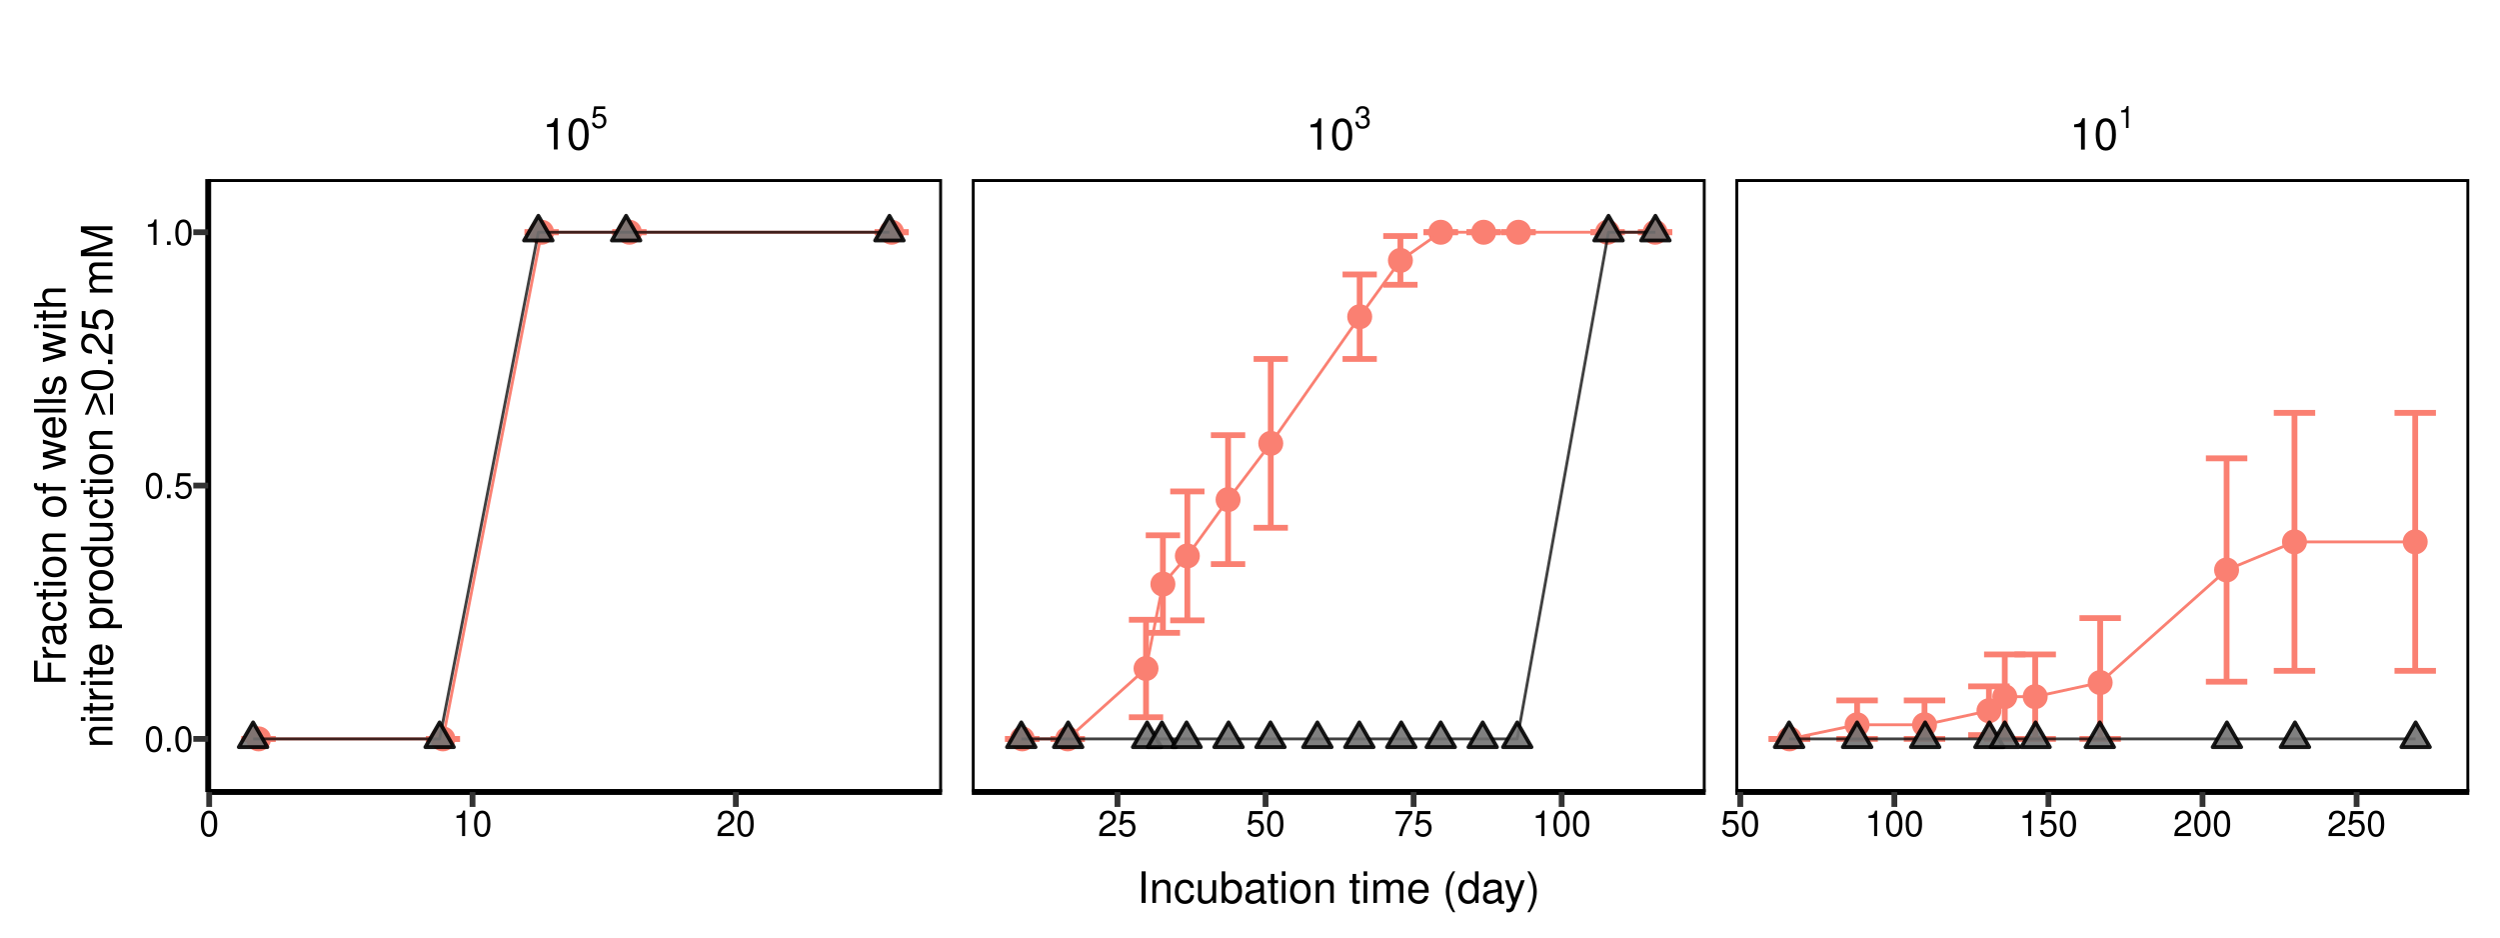
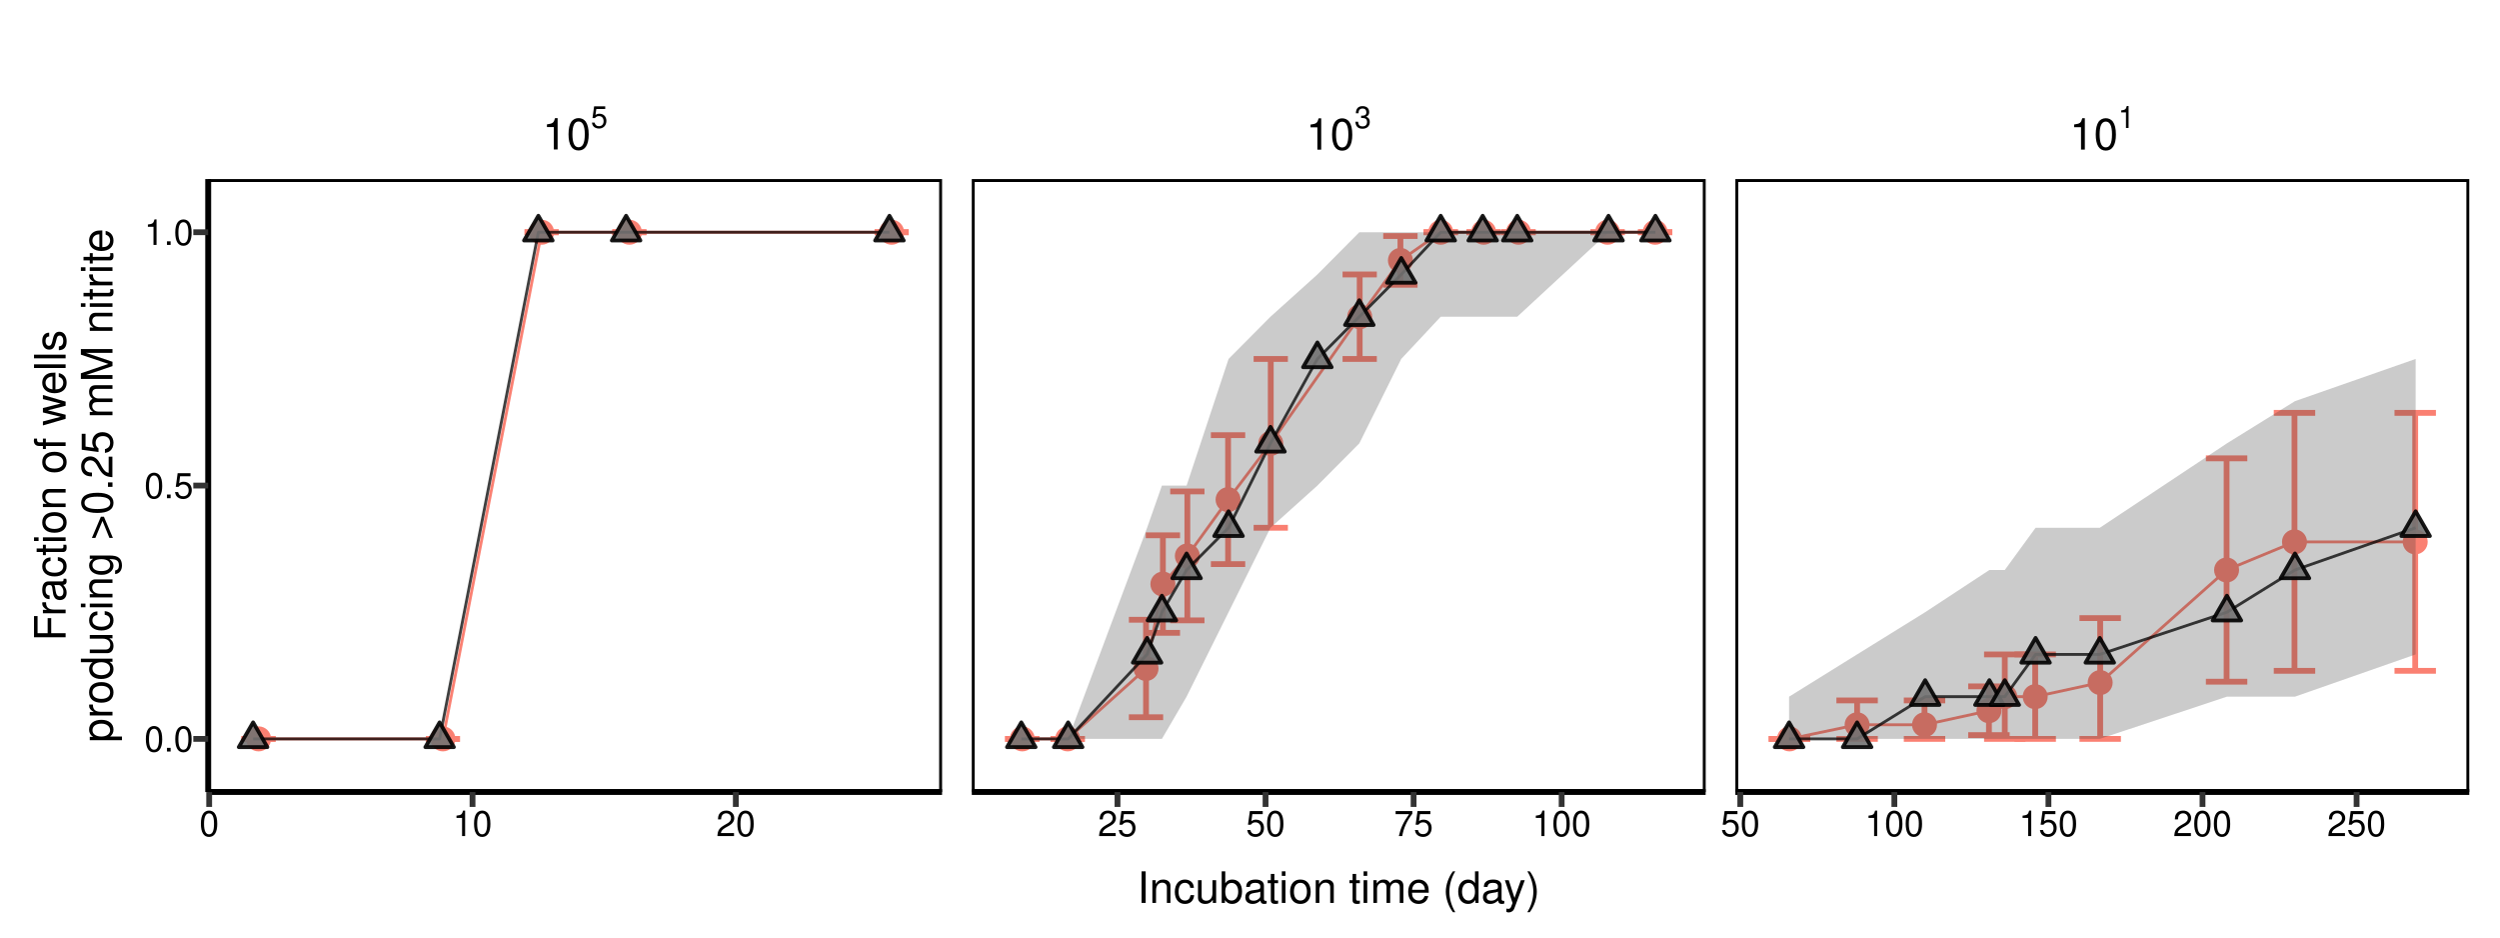
<svg xmlns="http://www.w3.org/2000/svg" width="460.80pt" height="172.80pt" viewBox="0 0 460.80 172.80">
  <g class="svglite">
    <defs>
      <style type="text/css">
    .svglite line, .svglite polyline, .svglite polygon, .svglite path, .svglite rect, .svglite circle {
      fill: none;
      stroke: #000000;
      stroke-linecap: round;
      stroke-linejoin: round;
      stroke-miterlimit: 10.00;
    }
    .svglite text {
      white-space: pre;
    }
    .svglite g.glyphgroup path {
      fill: inherit;
      stroke: none;
    }
  </style>
    </defs>
    <rect width="100%" height="100%" style="stroke: none; fill: none;" />
    <defs>
      <clipPath id="cpMC4wMHw0NjAuODB8MC4wMHwxNzIuODA=">
        <rect x="0.00" y="0.00" width="460.80" height="172.80" />
      </clipPath>
    </defs>
    <g clip-path="url(#cpMC4wMHw0NjAuODB8MC4wMHwxNzIuODA=)">
      <rect x="0" y="0.00" width="460.80" height="172.80" style="stroke-width: 1.07; stroke: none;" />
    </g>
    <defs>
      <clipPath id="cpMzguMzh8MTczLjcxfDMzLjAxfDE0NS45OQ==">
        <rect x="38.38" y="33.01" width="135.33" height="112.98" />
      </clipPath>
    </defs>
    <g clip-path="url(#cpMzguMzh8MTczLjcxfDMzLjAxfDE0NS45OQ==)">
      <rect x="38.38" y="33.01" width="135.33" height="112.98" style="stroke-width: 1.07;" />
      <polyline points="38.38,112.84 173.71,112.84 " style="stroke-width: 1.07; stroke: none; stroke-linecap: butt;" />
      <polyline points="38.38,66.16 173.71,66.16 " style="stroke-width: 1.07; stroke: none; stroke-linecap: butt;" />
      <polyline points="62.85,145.99 62.85,33.01 " style="stroke-width: 1.07; stroke: none; stroke-linecap: butt;" />
      <polyline points="111.41,145.99 111.41,33.01 " style="stroke-width: 1.07; stroke: none; stroke-linecap: butt;" />
      <polyline points="159.96,145.99 159.96,33.01 " style="stroke-width: 1.07; stroke: none; stroke-linecap: butt;" />
      <polyline points="38.38,136.19 173.71,136.19 " style="stroke-width: 1.07; stroke: none; stroke-linecap: butt;" />
      <polyline points="38.38,89.50 173.71,89.50 " style="stroke-width: 1.07; stroke: none; stroke-linecap: butt;" />
      <polyline points="38.38,42.81 173.71,42.81 " style="stroke-width: 1.07; stroke: none; stroke-linecap: butt;" />
      <polyline points="38.57,145.99 38.57,33.01 " style="stroke-width: 1.07; stroke: none; stroke-linecap: butt;" />
      <polyline points="87.13,145.99 87.13,33.01 " style="stroke-width: 1.07; stroke: none; stroke-linecap: butt;" />
      <polyline points="135.68,145.99 135.68,33.01 " style="stroke-width: 1.07; stroke: none; stroke-linecap: butt;" />
      <polyline points="44.53,136.19 50.82,136.19 " style="stroke-width: 1.07; stroke: #FA8072; stroke-linecap: butt;" />
      <polyline points="47.68,136.19 47.68,136.19 " style="stroke-width: 1.07; stroke: #FA8072; stroke-linecap: butt;" />
      <polyline points="44.53,136.19 50.82,136.19 " style="stroke-width: 1.07; stroke: #FA8072; stroke-linecap: butt;" />
      <polyline points="78.52,136.19 84.81,136.19 " style="stroke-width: 1.07; stroke: #FA8072; stroke-linecap: butt;" />
      <polyline points="81.67,136.19 81.67,136.19 " style="stroke-width: 1.07; stroke: #FA8072; stroke-linecap: butt;" />
      <polyline points="78.52,136.19 84.81,136.19 " style="stroke-width: 1.07; stroke: #FA8072; stroke-linecap: butt;" />
      <polyline points="96.73,42.81 103.02,42.81 " style="stroke-width: 1.07; stroke: #FA8072; stroke-linecap: butt;" />
      <polyline points="99.87,42.81 99.87,42.81 " style="stroke-width: 1.07; stroke: #FA8072; stroke-linecap: butt;" />
      <polyline points="96.73,42.81 103.02,42.81 " style="stroke-width: 1.07; stroke: #FA8072; stroke-linecap: butt;" />
      <polyline points="112.91,42.81 119.20,42.81 " style="stroke-width: 1.07; stroke: #FA8072; stroke-linecap: butt;" />
      <polyline points="116.06,42.81 116.06,42.81 " style="stroke-width: 1.07; stroke: #FA8072; stroke-linecap: butt;" />
      <polyline points="112.91,42.81 119.20,42.81 " style="stroke-width: 1.07; stroke: #FA8072; stroke-linecap: butt;" />
      <polyline points="161.27,42.81 167.56,42.81 " style="stroke-width: 1.07; stroke: #FA8072; stroke-linecap: butt;" />
      <polyline points="164.41,42.81 164.41,42.81 " style="stroke-width: 1.07; stroke: #FA8072; stroke-linecap: butt;" />
      <polyline points="161.27,42.81 167.56,42.81 " style="stroke-width: 1.07; stroke: #FA8072; stroke-linecap: butt;" />
      <polyline points="47.68,136.19 81.67,136.19 99.87,42.81 116.06,42.81 164.41,42.81 " style="stroke-width: 0.53; stroke: #FA8072; stroke-linecap: butt;" />
      <circle cx="47.68" cy="136.19" r="1.95" style="stroke-width: 0.71; stroke: #FA8072; fill: #FA8072;" />
      <circle cx="81.67" cy="136.19" r="1.95" style="stroke-width: 0.71; stroke: #FA8072; fill: #FA8072;" />
      <circle cx="99.87" cy="42.81" r="1.95" style="stroke-width: 0.71; stroke: #FA8072; fill: #FA8072;" />
      <circle cx="116.06" cy="42.81" r="1.95" style="stroke-width: 0.71; stroke: #FA8072; fill: #FA8072;" />
      <circle cx="164.41" cy="42.81" r="1.95" style="stroke-width: 0.71; stroke: #FA8072; fill: #FA8072;" />
      <polygon points="46.67,136.19 81.06,136.19 99.27,42.81 115.45,42.81 164.01,42.81 164.01,42.81 115.45,42.81 99.27,42.81 81.06,136.19 46.67,136.19 " style="stroke-width: 0.00; stroke: none; stroke-linecap: butt; fill: #333333; fill-opacity: 0.25;" />
      <polyline points="46.67,136.19 81.06,136.19 99.27,42.81 115.45,42.81 164.01,42.81 " style="stroke-width: 1.07; stroke: none; stroke-linecap: butt;" />
      <polyline points="164.01,42.81 115.45,42.81 99.27,42.81 81.06,136.19 46.67,136.19 " style="stroke-width: 1.07; stroke: none; stroke-linecap: butt;" />
      <polyline points="46.67,136.19 81.06,136.19 99.27,42.81 115.45,42.81 164.01,42.81 " style="stroke-width: 0.53; stroke: #000000; stroke-opacity: 0.75; stroke-linecap: butt;" />
      <polygon points="46.67,133.15 49.30,137.71 44.03,137.71 " style="stroke-width: 0.71; stroke: #000000; stroke-opacity: 0.90; fill: #737373; fill-opacity: 0.90;" />
      <polygon points="81.06,133.15 83.69,137.71 78.43,137.71 " style="stroke-width: 0.71; stroke: #000000; stroke-opacity: 0.90; fill: #737373; fill-opacity: 0.90;" />
      <polygon points="99.27,39.77 101.90,44.33 96.63,44.33 " style="stroke-width: 0.71; stroke: #000000; stroke-opacity: 0.90; fill: #737373; fill-opacity: 0.90;" />
      <polygon points="115.45,39.77 118.08,44.33 112.82,44.33 " style="stroke-width: 0.71; stroke: #000000; stroke-opacity: 0.90; fill: #737373; fill-opacity: 0.90;" />
      <polygon points="164.01,39.77 166.64,44.33 161.37,44.33 " style="stroke-width: 0.71; stroke: #000000; stroke-opacity: 0.90; fill: #737373; fill-opacity: 0.90;" />
    </g>
    <g clip-path="url(#cpMC4wMHw0NjAuODB8MC4wMHwxNzIuODA=)">
</g>
    <defs>
      <clipPath id="cpMTc5LjE5fDMxNC41MXwzMy4wMXwxNDUuOTk=">
        <rect x="179.19" y="33.01" width="135.33" height="112.98" />
      </clipPath>
    </defs>
    <g clip-path="url(#cpMTc5LjE5fDMxNC41MXwzMy4wMXwxNDUuOTk=)">
      <rect x="179.19" y="33.01" width="135.33" height="112.98" style="stroke-width: 1.07;" />
      <polyline points="179.19,112.84 314.51,112.84 " style="stroke-width: 1.07; stroke: none; stroke-linecap: butt;" />
      <polyline points="179.19,66.16 314.51,66.16 " style="stroke-width: 1.07; stroke: none; stroke-linecap: butt;" />
      <polyline points="192.41,145.99 192.41,33.01 " style="stroke-width: 1.07; stroke: none; stroke-linecap: butt;" />
      <polyline points="219.71,145.99 219.71,33.01 " style="stroke-width: 1.07; stroke: none; stroke-linecap: butt;" />
      <polyline points="247.01,145.99 247.01,33.01 " style="stroke-width: 1.07; stroke: none; stroke-linecap: butt;" />
      <polyline points="274.31,145.99 274.31,33.01 " style="stroke-width: 1.07; stroke: none; stroke-linecap: butt;" />
      <polyline points="301.61,145.99 301.61,33.01 " style="stroke-width: 1.07; stroke: none; stroke-linecap: butt;" />
      <polyline points="179.19,136.19 314.51,136.19 " style="stroke-width: 1.07; stroke: none; stroke-linecap: butt;" />
      <polyline points="179.19,89.50 314.51,89.50 " style="stroke-width: 1.07; stroke: none; stroke-linecap: butt;" />
      <polyline points="179.19,42.81 314.51,42.81 " style="stroke-width: 1.07; stroke: none; stroke-linecap: butt;" />
      <polyline points="206.06,145.99 206.06,33.01 " style="stroke-width: 1.07; stroke: none; stroke-linecap: butt;" />
      <polyline points="233.36,145.99 233.36,33.01 " style="stroke-width: 1.07; stroke: none; stroke-linecap: butt;" />
      <polyline points="260.66,145.99 260.66,33.01 " style="stroke-width: 1.07; stroke: none; stroke-linecap: butt;" />
      <polyline points="287.96,145.99 287.96,33.01 " style="stroke-width: 1.07; stroke: none; stroke-linecap: butt;" />
      <polyline points="185.34,136.19 191.66,136.19 " style="stroke-width: 1.07; stroke: #FA8072; stroke-linecap: butt;" />
      <polyline points="188.50,136.19 188.50,136.19 " style="stroke-width: 1.07; stroke: #FA8072; stroke-linecap: butt;" />
      <polyline points="185.34,136.19 191.66,136.19 " style="stroke-width: 1.07; stroke: #FA8072; stroke-linecap: butt;" />
      <polyline points="193.71,136.19 200.03,136.19 " style="stroke-width: 1.07; stroke: #FA8072; stroke-linecap: butt;" />
      <polyline points="196.87,136.19 196.87,136.19 " style="stroke-width: 1.07; stroke: #FA8072; stroke-linecap: butt;" />
      <polyline points="193.71,136.19 200.03,136.19 " style="stroke-width: 1.07; stroke: #FA8072; stroke-linecap: butt;" />
      <polyline points="208.16,114.23 214.48,114.23 " style="stroke-width: 1.07; stroke: #FA8072; stroke-linecap: butt;" />
      <polyline points="211.32,114.23 211.32,132.20 " style="stroke-width: 1.07; stroke: #FA8072; stroke-linecap: butt;" />
      <polyline points="208.16,132.20 214.48,132.20 " style="stroke-width: 1.07; stroke: #FA8072; stroke-linecap: butt;" />
      <polyline points="211.27,98.67 217.59,98.67 " style="stroke-width: 1.07; stroke: #FA8072; stroke-linecap: butt;" />
      <polyline points="214.43,98.67 214.43,116.64 " style="stroke-width: 1.07; stroke: #FA8072; stroke-linecap: butt;" />
      <polyline points="211.27,116.64 217.59,116.64 " style="stroke-width: 1.07; stroke: #FA8072; stroke-linecap: butt;" />
      <polyline points="215.78,90.58 222.10,90.58 " style="stroke-width: 1.07; stroke: #FA8072; stroke-linecap: butt;" />
      <polyline points="218.94,90.58 218.94,114.35 " style="stroke-width: 1.07; stroke: #FA8072; stroke-linecap: butt;" />
      <polyline points="215.78,114.35 222.10,114.35 " style="stroke-width: 1.07; stroke: #FA8072; stroke-linecap: butt;" />
      <polyline points="223.28,80.21 229.61,80.21 " style="stroke-width: 1.07; stroke: #FA8072; stroke-linecap: butt;" />
      <polyline points="226.45,80.21 226.45,103.98 " style="stroke-width: 1.07; stroke: #FA8072; stroke-linecap: butt;" />
      <polyline points="223.28,103.98 229.61,103.98 " style="stroke-width: 1.07; stroke: #FA8072; stroke-linecap: butt;" />
      <polyline points="231.16,66.16 237.48,66.16 " style="stroke-width: 1.07; stroke: #FA8072; stroke-linecap: butt;" />
      <polyline points="234.32,66.16 234.32,97.28 " style="stroke-width: 1.07; stroke: #FA8072; stroke-linecap: butt;" />
      <polyline points="231.16,97.28 237.48,97.28 " style="stroke-width: 1.07; stroke: #FA8072; stroke-linecap: butt;" />
      <polyline points="247.56,50.59 253.88,50.59 " style="stroke-width: 1.07; stroke: #FA8072; stroke-linecap: butt;" />
      <polyline points="250.72,50.59 250.72,66.16 " style="stroke-width: 1.07; stroke: #FA8072; stroke-linecap: butt;" />
      <polyline points="247.56,66.16 253.88,66.16 " style="stroke-width: 1.07; stroke: #FA8072; stroke-linecap: butt;" />
      <polyline points="255.06,43.51 261.39,43.51 " style="stroke-width: 1.07; stroke: #FA8072; stroke-linecap: butt;" />
      <polyline points="258.23,43.51 258.23,52.49 " style="stroke-width: 1.07; stroke: #FA8072; stroke-linecap: butt;" />
      <polyline points="255.06,52.49 261.39,52.49 " style="stroke-width: 1.07; stroke: #FA8072; stroke-linecap: butt;" />
      <polyline points="262.50,42.81 268.83,42.81 " style="stroke-width: 1.07; stroke: #FA8072; stroke-linecap: butt;" />
      <polyline points="265.66,42.81 265.66,42.81 " style="stroke-width: 1.07; stroke: #FA8072; stroke-linecap: butt;" />
      <polyline points="262.50,42.81 268.83,42.81 " style="stroke-width: 1.07; stroke: #FA8072; stroke-linecap: butt;" />
      <polyline points="270.42,42.81 276.74,42.81 " style="stroke-width: 1.07; stroke: #FA8072; stroke-linecap: butt;" />
      <polyline points="273.58,42.81 273.58,42.81 " style="stroke-width: 1.07; stroke: #FA8072; stroke-linecap: butt;" />
      <polyline points="270.42,42.81 276.74,42.81 " style="stroke-width: 1.07; stroke: #FA8072; stroke-linecap: butt;" />
      <polyline points="276.84,42.81 283.16,42.81 " style="stroke-width: 1.07; stroke: #FA8072; stroke-linecap: butt;" />
      <polyline points="280.00,42.81 280.00,42.81 " style="stroke-width: 1.07; stroke: #FA8072; stroke-linecap: butt;" />
      <polyline points="276.84,42.81 283.16,42.81 " style="stroke-width: 1.07; stroke: #FA8072; stroke-linecap: butt;" />
      <polyline points="293.26,42.81 299.58,42.81 " style="stroke-width: 1.07; stroke: #FA8072; stroke-linecap: butt;" />
      <polyline points="296.42,42.81 296.42,42.81 " style="stroke-width: 1.07; stroke: #FA8072; stroke-linecap: butt;" />
      <polyline points="293.26,42.81 299.58,42.81 " style="stroke-width: 1.07; stroke: #FA8072; stroke-linecap: butt;" />
      <polyline points="302.04,42.81 308.36,42.81 " style="stroke-width: 1.07; stroke: #FA8072; stroke-linecap: butt;" />
      <polyline points="305.20,42.81 305.20,42.81 " style="stroke-width: 1.07; stroke: #FA8072; stroke-linecap: butt;" />
      <polyline points="302.04,42.81 308.36,42.81 " style="stroke-width: 1.07; stroke: #FA8072; stroke-linecap: butt;" />
      <polyline points="188.50,136.19 196.87,136.19 211.32,123.22 214.43,107.66 218.94,102.47 226.45,92.09 234.32,81.72 250.72,58.38 258.23,48.00 265.66,42.81 273.58,42.81 280.00,42.81 296.42,42.81 305.20,42.81 " style="stroke-width: 0.53; stroke: #FA8072; stroke-linecap: butt;" />
      <circle cx="188.50" cy="136.19" r="1.95" style="stroke-width: 0.71; stroke: #FA8072; fill: #FA8072;" />
      <circle cx="196.87" cy="136.19" r="1.95" style="stroke-width: 0.71; stroke: #FA8072; fill: #FA8072;" />
      <circle cx="211.32" cy="123.22" r="1.95" style="stroke-width: 0.71; stroke: #FA8072; fill: #FA8072;" />
      <circle cx="214.43" cy="107.66" r="1.95" style="stroke-width: 0.71; stroke: #FA8072; fill: #FA8072;" />
      <circle cx="218.94" cy="102.47" r="1.95" style="stroke-width: 0.71; stroke: #FA8072; fill: #FA8072;" />
      <circle cx="226.45" cy="92.09" r="1.95" style="stroke-width: 0.71; stroke: #FA8072; fill: #FA8072;" />
      <circle cx="234.32" cy="81.72" r="1.95" style="stroke-width: 0.71; stroke: #FA8072; fill: #FA8072;" />
      <circle cx="250.72" cy="58.38" r="1.95" style="stroke-width: 0.71; stroke: #FA8072; fill: #FA8072;" />
      <circle cx="258.23" cy="48.00" r="1.95" style="stroke-width: 0.71; stroke: #FA8072; fill: #FA8072;" />
      <circle cx="265.66" cy="42.81" r="1.95" style="stroke-width: 0.71; stroke: #FA8072; fill: #FA8072;" />
      <circle cx="273.58" cy="42.81" r="1.95" style="stroke-width: 0.71; stroke: #FA8072; fill: #FA8072;" />
      <circle cx="280.00" cy="42.81" r="1.95" style="stroke-width: 0.71; stroke: #FA8072; fill: #FA8072;" />
      <circle cx="296.42" cy="42.81" r="1.95" style="stroke-width: 0.71; stroke: #FA8072; fill: #FA8072;" />
      <circle cx="305.20" cy="42.81" r="1.95" style="stroke-width: 0.71; stroke: #FA8072; fill: #FA8072;" />
-       <polygon points="188.32,136.19 196.96,136.19 211.52,136.19 214.25,136.19 218.80,136.19 226.54,136.19 234.27,136.19 242.92,136.19 250.65,136.19 258.38,136.19 265.66,136.19 273.40,136.19 279.77,136.19 296.60,42.81 305.25,42.81 305.25,42.81 296.60,42.81 279.77,136.19 273.40,136.19 265.66,136.19 258.38,136.19 250.65,136.19 242.92,136.19 234.27,136.19 226.54,136.19 218.80,136.19 214.25,136.19 211.52,136.19 196.96,136.19 188.32,136.19 " style="stroke-width: 0.00; stroke: none; stroke-linecap: butt; fill: #333333; fill-opacity: 0.25;" />
-       <polyline points="188.32,136.19 196.96,136.19 211.52,136.19 214.25,136.19 218.80,136.19 226.54,136.19 234.27,136.19 242.92,136.19 250.65,136.19 258.38,136.19 265.66,136.19 273.40,136.19 279.77,136.19 296.60,42.81 305.25,42.81 " style="stroke-width: 1.07; stroke: none; stroke-linecap: butt;" />
-       <polyline points="305.25,42.81 296.60,42.81 279.77,136.19 273.40,136.19 265.66,136.19 258.38,136.19 250.65,136.19 242.92,136.19 234.27,136.19 226.54,136.19 218.80,136.19 214.25,136.19 211.52,136.19 196.96,136.19 188.32,136.19 " style="stroke-width: 1.07; stroke: none; stroke-linecap: butt;" />
-       <polyline points="188.32,136.19 196.96,136.19 211.52,136.19 214.25,136.19 218.80,136.19 226.54,136.19 234.27,136.19 242.92,136.19 250.65,136.19 258.38,136.19 265.66,136.19 273.40,136.19 279.77,136.19 296.60,42.81 305.25,42.81 " style="stroke-width: 0.53; stroke: #000000; stroke-opacity: 0.75; stroke-linecap: butt;" />
+       <polygon points="188.32,136.19 196.96,136.19 211.52,97.28 214.25,89.50 218.80,89.50 226.54,66.16 234.27,58.38 242.92,50.59 250.65,42.81 258.38,42.81 265.66,42.81 273.40,42.81 279.77,42.81 296.60,42.81 305.25,42.81 305.25,42.81 296.60,42.81 279.77,58.38 273.40,58.38 265.66,58.38 258.38,66.16 250.65,81.72 242.92,89.50 234.27,97.28 226.54,112.84 218.80,128.41 214.25,136.19 211.52,136.19 196.96,136.19 188.32,136.19 " style="stroke-width: 0.00; stroke: none; stroke-linecap: butt; fill: #333333; fill-opacity: 0.25;" />
+       <polyline points="188.32,136.19 196.96,136.19 211.52,97.28 214.25,89.50 218.80,89.50 226.54,66.16 234.27,58.38 242.92,50.59 250.65,42.81 258.38,42.81 265.66,42.81 273.40,42.81 279.77,42.81 296.60,42.81 305.25,42.81 " style="stroke-width: 1.07; stroke: none; stroke-linecap: butt;" />
+       <polyline points="305.25,42.81 296.60,42.81 279.77,58.38 273.40,58.38 265.66,58.38 258.38,66.16 250.65,81.72 242.92,89.50 234.27,97.28 226.54,112.84 218.80,128.41 214.25,136.19 211.52,136.19 196.96,136.19 188.32,136.19 " style="stroke-width: 1.07; stroke: none; stroke-linecap: butt;" />
+       <polyline points="188.32,136.19 196.96,136.19 211.52,120.62 214.25,112.84 218.80,105.06 226.54,97.28 234.27,81.72 242.92,66.16 250.65,58.38 258.38,50.59 265.66,42.81 273.40,42.81 279.77,42.81 296.60,42.81 305.25,42.81 " style="stroke-width: 0.53; stroke: #000000; stroke-opacity: 0.75; stroke-linecap: butt;" />
      <polygon points="188.32,133.15 190.95,137.71 185.69,137.71 " style="stroke-width: 0.71; stroke: #000000; stroke-opacity: 0.90; fill: #737373; fill-opacity: 0.90;" />
      <polygon points="196.96,133.15 199.60,137.71 194.33,137.71 " style="stroke-width: 0.71; stroke: #000000; stroke-opacity: 0.90; fill: #737373; fill-opacity: 0.90;" />
-       <polygon points="211.52,133.15 214.15,137.71 208.89,137.71 " style="stroke-width: 0.71; stroke: #000000; stroke-opacity: 0.90; fill: #737373; fill-opacity: 0.90;" />
-       <polygon points="214.25,133.15 216.88,137.71 211.62,137.71 " style="stroke-width: 0.71; stroke: #000000; stroke-opacity: 0.90; fill: #737373; fill-opacity: 0.90;" />
-       <polygon points="218.80,133.15 221.43,137.71 216.17,137.71 " style="stroke-width: 0.71; stroke: #000000; stroke-opacity: 0.90; fill: #737373; fill-opacity: 0.90;" />
-       <polygon points="226.54,133.15 229.17,137.71 223.90,137.71 " style="stroke-width: 0.71; stroke: #000000; stroke-opacity: 0.90; fill: #737373; fill-opacity: 0.90;" />
-       <polygon points="234.27,133.15 236.90,137.71 231.64,137.71 " style="stroke-width: 0.71; stroke: #000000; stroke-opacity: 0.90; fill: #737373; fill-opacity: 0.90;" />
-       <polygon points="242.92,133.15 245.55,137.71 240.28,137.71 " style="stroke-width: 0.71; stroke: #000000; stroke-opacity: 0.90; fill: #737373; fill-opacity: 0.90;" />
-       <polygon points="250.65,133.15 253.28,137.71 248.02,137.71 " style="stroke-width: 0.71; stroke: #000000; stroke-opacity: 0.90; fill: #737373; fill-opacity: 0.90;" />
-       <polygon points="258.38,133.15 261.02,137.71 255.75,137.71 " style="stroke-width: 0.71; stroke: #000000; stroke-opacity: 0.90; fill: #737373; fill-opacity: 0.90;" />
-       <polygon points="265.66,133.15 268.30,137.71 263.03,137.71 " style="stroke-width: 0.71; stroke: #000000; stroke-opacity: 0.90; fill: #737373; fill-opacity: 0.90;" />
-       <polygon points="273.40,133.15 276.03,137.71 270.77,137.71 " style="stroke-width: 0.71; stroke: #000000; stroke-opacity: 0.90; fill: #737373; fill-opacity: 0.90;" />
-       <polygon points="279.77,133.15 282.40,137.71 277.14,137.71 " style="stroke-width: 0.71; stroke: #000000; stroke-opacity: 0.90; fill: #737373; fill-opacity: 0.90;" />
+       <polygon points="211.52,117.58 214.15,122.14 208.89,122.14 " style="stroke-width: 0.71; stroke: #000000; stroke-opacity: 0.90; fill: #737373; fill-opacity: 0.90;" />
+       <polygon points="214.25,109.80 216.88,114.36 211.62,114.36 " style="stroke-width: 0.71; stroke: #000000; stroke-opacity: 0.90; fill: #737373; fill-opacity: 0.90;" />
+       <polygon points="218.80,102.02 221.43,106.58 216.17,106.58 " style="stroke-width: 0.71; stroke: #000000; stroke-opacity: 0.90; fill: #737373; fill-opacity: 0.90;" />
+       <polygon points="226.54,94.24 229.17,98.80 223.90,98.80 " style="stroke-width: 0.71; stroke: #000000; stroke-opacity: 0.90; fill: #737373; fill-opacity: 0.90;" />
+       <polygon points="234.27,78.68 236.90,83.24 231.64,83.24 " style="stroke-width: 0.71; stroke: #000000; stroke-opacity: 0.90; fill: #737373; fill-opacity: 0.90;" />
+       <polygon points="242.92,63.12 245.55,67.68 240.28,67.68 " style="stroke-width: 0.71; stroke: #000000; stroke-opacity: 0.90; fill: #737373; fill-opacity: 0.90;" />
+       <polygon points="250.65,55.34 253.28,59.90 248.02,59.90 " style="stroke-width: 0.71; stroke: #000000; stroke-opacity: 0.90; fill: #737373; fill-opacity: 0.90;" />
+       <polygon points="258.38,47.55 261.02,52.11 255.75,52.11 " style="stroke-width: 0.71; stroke: #000000; stroke-opacity: 0.90; fill: #737373; fill-opacity: 0.90;" />
+       <polygon points="265.66,39.77 268.30,44.33 263.03,44.33 " style="stroke-width: 0.71; stroke: #000000; stroke-opacity: 0.90; fill: #737373; fill-opacity: 0.90;" />
+       <polygon points="273.40,39.77 276.03,44.33 270.77,44.33 " style="stroke-width: 0.71; stroke: #000000; stroke-opacity: 0.90; fill: #737373; fill-opacity: 0.90;" />
+       <polygon points="279.77,39.77 282.40,44.33 277.14,44.33 " style="stroke-width: 0.71; stroke: #000000; stroke-opacity: 0.90; fill: #737373; fill-opacity: 0.90;" />
      <polygon points="296.60,39.77 299.24,44.33 293.97,44.33 " style="stroke-width: 0.71; stroke: #000000; stroke-opacity: 0.90; fill: #737373; fill-opacity: 0.90;" />
      <polygon points="305.25,39.77 307.88,44.33 302.61,44.33 " style="stroke-width: 0.71; stroke: #000000; stroke-opacity: 0.90; fill: #737373; fill-opacity: 0.90;" />
    </g>
    <g clip-path="url(#cpMC4wMHw0NjAuODB8MC4wMHwxNzIuODA=)">
</g>
    <defs>
      <clipPath id="cpMzE5Ljk5fDQ1NS4zMnwzMy4wMXwxNDUuOTk=">
        <rect x="319.99" y="33.01" width="135.33" height="112.98" />
      </clipPath>
    </defs>
    <g clip-path="url(#cpMzE5Ljk5fDQ1NS4zMnwzMy4wMXwxNDUuOTk=)">
      <rect x="319.99" y="33.01" width="135.33" height="112.98" style="stroke-width: 1.07;" />
      <polyline points="319.99,112.84 455.32,112.84 " style="stroke-width: 1.07; stroke: none; stroke-linecap: butt;" />
      <polyline points="319.99,66.16 455.32,66.16 " style="stroke-width: 1.07; stroke: none; stroke-linecap: butt;" />
      <polyline points="335.10,145.99 335.10,33.01 " style="stroke-width: 1.07; stroke: none; stroke-linecap: butt;" />
      <polyline points="363.51,145.99 363.51,33.01 " style="stroke-width: 1.07; stroke: none; stroke-linecap: butt;" />
      <polyline points="391.92,145.99 391.92,33.01 " style="stroke-width: 1.07; stroke: none; stroke-linecap: butt;" />
      <polyline points="420.33,145.99 420.33,33.01 " style="stroke-width: 1.07; stroke: none; stroke-linecap: butt;" />
      <polyline points="448.75,145.99 448.75,33.01 " style="stroke-width: 1.07; stroke: none; stroke-linecap: butt;" />
      <polyline points="319.99,136.19 455.32,136.19 " style="stroke-width: 1.07; stroke: none; stroke-linecap: butt;" />
      <polyline points="319.99,89.50 455.32,89.50 " style="stroke-width: 1.07; stroke: none; stroke-linecap: butt;" />
      <polyline points="319.99,42.81 455.32,42.81 " style="stroke-width: 1.07; stroke: none; stroke-linecap: butt;" />
      <polyline points="320.90,145.99 320.90,33.01 " style="stroke-width: 1.07; stroke: none; stroke-linecap: butt;" />
      <polyline points="349.31,145.99 349.31,33.01 " style="stroke-width: 1.07; stroke: none; stroke-linecap: butt;" />
      <polyline points="377.72,145.99 377.72,33.01 " style="stroke-width: 1.07; stroke: none; stroke-linecap: butt;" />
      <polyline points="406.13,145.99 406.13,33.01 " style="stroke-width: 1.07; stroke: none; stroke-linecap: butt;" />
      <polyline points="434.54,145.99 434.54,33.01 " style="stroke-width: 1.07; stroke: none; stroke-linecap: butt;" />
      <polyline points="326.14,136.19 333.79,136.19 " style="stroke-width: 1.07; stroke: #FA8072; stroke-linecap: butt;" />
      <polyline points="329.97,136.19 329.97,136.19 " style="stroke-width: 1.07; stroke: #FA8072; stroke-linecap: butt;" />
      <polyline points="326.14,136.19 333.79,136.19 " style="stroke-width: 1.07; stroke: #FA8072; stroke-linecap: butt;" />
      <polyline points="338.62,129.10 346.26,129.10 " style="stroke-width: 1.07; stroke: #FA8072; stroke-linecap: butt;" />
      <polyline points="342.44,129.10 342.44,136.19 " style="stroke-width: 1.07; stroke: #FA8072; stroke-linecap: butt;" />
      <polyline points="338.62,136.19 346.26,136.19 " style="stroke-width: 1.07; stroke: #FA8072; stroke-linecap: butt;" />
      <polyline points="351.05,129.10 358.69,129.10 " style="stroke-width: 1.07; stroke: #FA8072; stroke-linecap: butt;" />
      <polyline points="354.87,129.10 354.87,136.19 " style="stroke-width: 1.07; stroke: #FA8072; stroke-linecap: butt;" />
      <polyline points="351.05,136.19 358.69,136.19 " style="stroke-width: 1.07; stroke: #FA8072; stroke-linecap: butt;" />
      <polyline points="362.92,126.51 370.57,126.51 " style="stroke-width: 1.07; stroke: #FA8072; stroke-linecap: butt;" />
      <polyline points="366.75,126.51 366.75,135.49 " style="stroke-width: 1.07; stroke: #FA8072; stroke-linecap: butt;" />
      <polyline points="362.92,135.49 370.57,135.49 " style="stroke-width: 1.07; stroke: #FA8072; stroke-linecap: butt;" />
      <polyline points="365.85,120.62 373.49,120.62 " style="stroke-width: 1.07; stroke: #FA8072; stroke-linecap: butt;" />
      <polyline points="369.67,120.62 369.67,136.19 " style="stroke-width: 1.07; stroke: #FA8072; stroke-linecap: butt;" />
      <polyline points="365.85,136.19 373.49,136.19 " style="stroke-width: 1.07; stroke: #FA8072; stroke-linecap: butt;" />
      <polyline points="371.46,120.62 379.10,120.62 " style="stroke-width: 1.07; stroke: #FA8072; stroke-linecap: butt;" />
      <polyline points="375.28,120.62 375.28,136.19 " style="stroke-width: 1.07; stroke: #FA8072; stroke-linecap: butt;" />
      <polyline points="371.46,136.19 379.10,136.19 " style="stroke-width: 1.07; stroke: #FA8072; stroke-linecap: butt;" />
      <polyline points="383.44,113.93 391.08,113.93 " style="stroke-width: 1.07; stroke: #FA8072; stroke-linecap: butt;" />
      <polyline points="387.26,113.93 387.26,136.19 " style="stroke-width: 1.07; stroke: #FA8072; stroke-linecap: butt;" />
      <polyline points="383.44,136.19 391.08,136.19 " style="stroke-width: 1.07; stroke: #FA8072; stroke-linecap: butt;" />
      <polyline points="406.75,84.48 414.39,84.48 " style="stroke-width: 1.07; stroke: #FA8072; stroke-linecap: butt;" />
      <polyline points="410.57,84.48 410.57,125.65 " style="stroke-width: 1.07; stroke: #FA8072; stroke-linecap: butt;" />
      <polyline points="406.75,125.65 414.39,125.65 " style="stroke-width: 1.07; stroke: #FA8072; stroke-linecap: butt;" />
      <polyline points="419.27,76.10 426.91,76.10 " style="stroke-width: 1.07; stroke: #FA8072; stroke-linecap: butt;" />
      <polyline points="423.09,76.10 423.09,123.65 " style="stroke-width: 1.07; stroke: #FA8072; stroke-linecap: butt;" />
      <polyline points="419.27,123.65 426.91,123.65 " style="stroke-width: 1.07; stroke: #FA8072; stroke-linecap: butt;" />
      <polyline points="441.53,76.10 449.17,76.10 " style="stroke-width: 1.07; stroke: #FA8072; stroke-linecap: butt;" />
      <polyline points="445.35,76.10 445.35,123.65 " style="stroke-width: 1.07; stroke: #FA8072; stroke-linecap: butt;" />
      <polyline points="441.53,123.65 449.17,123.65 " style="stroke-width: 1.07; stroke: #FA8072; stroke-linecap: butt;" />
      <polyline points="329.97,136.19 342.44,133.59 354.87,133.59 366.75,131.00 369.67,128.41 375.28,128.41 387.26,125.81 410.57,105.06 423.09,99.88 445.35,99.88 " style="stroke-width: 0.53; stroke: #FA8072; stroke-linecap: butt;" />
      <circle cx="329.97" cy="136.19" r="1.95" style="stroke-width: 0.71; stroke: #FA8072; fill: #FA8072;" />
      <circle cx="342.44" cy="133.59" r="1.95" style="stroke-width: 0.71; stroke: #FA8072; fill: #FA8072;" />
      <circle cx="354.87" cy="133.59" r="1.95" style="stroke-width: 0.71; stroke: #FA8072; fill: #FA8072;" />
      <circle cx="366.75" cy="131.00" r="1.95" style="stroke-width: 0.71; stroke: #FA8072; fill: #FA8072;" />
      <circle cx="369.67" cy="128.41" r="1.95" style="stroke-width: 0.71; stroke: #FA8072; fill: #FA8072;" />
      <circle cx="375.28" cy="128.41" r="1.95" style="stroke-width: 0.71; stroke: #FA8072; fill: #FA8072;" />
      <circle cx="387.26" cy="125.81" r="1.95" style="stroke-width: 0.71; stroke: #FA8072; fill: #FA8072;" />
      <circle cx="410.57" cy="105.06" r="1.95" style="stroke-width: 0.71; stroke: #FA8072; fill: #FA8072;" />
      <circle cx="423.09" cy="99.88" r="1.95" style="stroke-width: 0.71; stroke: #FA8072; fill: #FA8072;" />
      <circle cx="445.35" cy="99.88" r="1.95" style="stroke-width: 0.71; stroke: #FA8072; fill: #FA8072;" />
-       <polygon points="329.90,136.19 342.44,136.19 354.99,136.19 366.83,136.19 369.67,136.19 375.35,136.19 387.19,136.19 410.63,136.19 423.18,136.19 445.43,136.19 445.43,136.19 423.18,136.19 410.63,136.19 387.19,136.19 375.35,136.19 369.67,136.19 366.83,136.19 354.99,136.19 342.44,136.19 329.90,136.19 " style="stroke-width: 0.00; stroke: none; stroke-linecap: butt; fill: #333333; fill-opacity: 0.25;" />
-       <polyline points="329.90,136.19 342.44,136.19 354.99,136.19 366.83,136.19 369.67,136.19 375.35,136.19 387.19,136.19 410.63,136.19 423.18,136.19 445.43,136.19 " style="stroke-width: 1.07; stroke: none; stroke-linecap: butt;" />
-       <polyline points="445.43,136.19 423.18,136.19 410.63,136.19 387.19,136.19 375.35,136.19 369.67,136.19 366.83,136.19 354.99,136.19 342.44,136.19 329.90,136.19 " style="stroke-width: 1.07; stroke: none; stroke-linecap: butt;" />
-       <polyline points="329.90,136.19 342.44,136.19 354.99,136.19 366.83,136.19 369.67,136.19 375.35,136.19 387.19,136.19 410.63,136.19 423.18,136.19 445.43,136.19 " style="stroke-width: 0.53; stroke: #000000; stroke-opacity: 0.75; stroke-linecap: butt;" />
+       <polygon points="329.90,128.41 342.44,120.62 354.99,112.84 366.83,105.06 369.67,105.06 375.35,97.28 387.19,97.28 410.63,81.72 423.18,73.94 445.43,66.16 445.43,120.62 423.18,128.41 410.63,128.41 387.19,136.19 375.35,136.19 369.67,136.19 366.83,136.19 354.99,136.19 342.44,136.19 329.90,136.19 " style="stroke-width: 0.00; stroke: none; stroke-linecap: butt; fill: #333333; fill-opacity: 0.25;" />
+       <polyline points="329.90,128.41 342.44,120.62 354.99,112.84 366.83,105.06 369.67,105.06 375.35,97.28 387.19,97.28 410.63,81.72 423.18,73.94 445.43,66.16 " style="stroke-width: 1.07; stroke: none; stroke-linecap: butt;" />
+       <polyline points="445.43,120.62 423.18,128.41 410.63,128.41 387.19,136.19 375.35,136.19 369.67,136.19 366.83,136.19 354.99,136.19 342.44,136.19 329.90,136.19 " style="stroke-width: 1.07; stroke: none; stroke-linecap: butt;" />
+       <polyline points="329.90,136.19 342.44,136.19 354.99,128.41 366.83,128.41 369.67,128.41 375.35,120.62 387.19,120.62 410.63,112.84 423.18,105.06 445.43,97.28 " style="stroke-width: 0.53; stroke: #000000; stroke-opacity: 0.75; stroke-linecap: butt;" />
      <polygon points="329.90,133.15 332.53,137.71 327.26,137.71 " style="stroke-width: 0.71; stroke: #000000; stroke-opacity: 0.90; fill: #737373; fill-opacity: 0.90;" />
      <polygon points="342.44,133.15 345.08,137.71 339.81,137.71 " style="stroke-width: 0.71; stroke: #000000; stroke-opacity: 0.90; fill: #737373; fill-opacity: 0.90;" />
-       <polygon points="354.99,133.15 357.62,137.71 352.36,137.71 " style="stroke-width: 0.71; stroke: #000000; stroke-opacity: 0.90; fill: #737373; fill-opacity: 0.90;" />
-       <polygon points="366.83,133.15 369.46,137.71 364.20,137.71 " style="stroke-width: 0.71; stroke: #000000; stroke-opacity: 0.90; fill: #737373; fill-opacity: 0.90;" />
-       <polygon points="369.67,133.15 372.30,137.71 367.04,137.71 " style="stroke-width: 0.71; stroke: #000000; stroke-opacity: 0.90; fill: #737373; fill-opacity: 0.90;" />
-       <polygon points="375.35,133.15 377.98,137.71 372.72,137.71 " style="stroke-width: 0.71; stroke: #000000; stroke-opacity: 0.90; fill: #737373; fill-opacity: 0.90;" />
-       <polygon points="387.19,133.15 389.82,137.71 384.56,137.71 " style="stroke-width: 0.71; stroke: #000000; stroke-opacity: 0.90; fill: #737373; fill-opacity: 0.90;" />
-       <polygon points="410.63,133.15 413.26,137.71 408.00,137.71 " style="stroke-width: 0.71; stroke: #000000; stroke-opacity: 0.90; fill: #737373; fill-opacity: 0.90;" />
-       <polygon points="423.18,133.15 425.81,137.71 420.54,137.71 " style="stroke-width: 0.71; stroke: #000000; stroke-opacity: 0.90; fill: #737373; fill-opacity: 0.90;" />
-       <polygon points="445.43,133.15 448.06,137.71 442.80,137.71 " style="stroke-width: 0.71; stroke: #000000; stroke-opacity: 0.90; fill: #737373; fill-opacity: 0.90;" />
+       <polygon points="354.99,125.37 357.62,129.93 352.36,129.93 " style="stroke-width: 0.71; stroke: #000000; stroke-opacity: 0.90; fill: #737373; fill-opacity: 0.90;" />
+       <polygon points="366.83,125.37 369.46,129.93 364.20,129.93 " style="stroke-width: 0.71; stroke: #000000; stroke-opacity: 0.90; fill: #737373; fill-opacity: 0.90;" />
+       <polygon points="369.67,125.37 372.30,129.93 367.04,129.93 " style="stroke-width: 0.71; stroke: #000000; stroke-opacity: 0.90; fill: #737373; fill-opacity: 0.90;" />
+       <polygon points="375.35,117.58 377.98,122.14 372.72,122.14 " style="stroke-width: 0.71; stroke: #000000; stroke-opacity: 0.90; fill: #737373; fill-opacity: 0.90;" />
+       <polygon points="387.19,117.58 389.82,122.14 384.56,122.14 " style="stroke-width: 0.71; stroke: #000000; stroke-opacity: 0.90; fill: #737373; fill-opacity: 0.90;" />
+       <polygon points="410.63,109.80 413.26,114.36 408.00,114.36 " style="stroke-width: 0.71; stroke: #000000; stroke-opacity: 0.90; fill: #737373; fill-opacity: 0.90;" />
+       <polygon points="423.18,102.02 425.81,106.58 420.54,106.58 " style="stroke-width: 0.71; stroke: #000000; stroke-opacity: 0.90; fill: #737373; fill-opacity: 0.90;" />
+       <polygon points="445.43,94.24 448.06,98.80 442.80,98.80 " style="stroke-width: 0.71; stroke: #000000; stroke-opacity: 0.90; fill: #737373; fill-opacity: 0.90;" />
    </g>
    <g clip-path="url(#cpMC4wMHw0NjAuODB8MC4wMHwxNzIuODA=)">
</g>
    <defs>
      <clipPath id="cpMzguMzh8MTczLjcxfDE0LjQxfDMzLjAx">
        <rect x="38.38" y="14.41" width="135.33" height="18.59" />
      </clipPath>
    </defs>
    <g clip-path="url(#cpMzguMzh8MTczLjcxfDE0LjQxfDMzLjAx)">
      <text x="100.04" y="27.55" style="font-size: 8.00px; font-family: &quot;Helvetica&quot;;" textLength="8.91px" lengthAdjust="spacingAndGlyphs">10</text>
      <text x="108.94" y="23.57" style="font-size: 5.60px; font-family: &quot;Helvetica&quot;;" textLength="3.11px" lengthAdjust="spacingAndGlyphs">5</text>
    </g>
    <g clip-path="url(#cpMC4wMHw0NjAuODB8MC4wMHwxNzIuODA=)">
</g>
    <defs>
      <clipPath id="cpMTc5LjE5fDMxNC41MXwxNC40MXwzMy4wMQ==">
        <rect x="179.19" y="14.41" width="135.33" height="18.59" />
      </clipPath>
    </defs>
    <g clip-path="url(#cpMTc5LjE5fDMxNC41MXwxNC40MXwzMy4wMQ==)">
      <text x="240.84" y="27.59" style="font-size: 8.00px; font-family: &quot;Helvetica&quot;;" textLength="8.91px" lengthAdjust="spacingAndGlyphs">10</text>
      <text x="249.75" y="23.61" style="font-size: 5.60px; font-family: &quot;Helvetica&quot;;" textLength="3.11px" lengthAdjust="spacingAndGlyphs">3</text>
    </g>
    <g clip-path="url(#cpMC4wMHw0NjAuODB8MC4wMHwxNzIuODA=)">
</g>
    <defs>
      <clipPath id="cpMzE5Ljk5fDQ1NS4zMnwxNC40MXwzMy4wMQ==">
        <rect x="319.99" y="14.41" width="135.33" height="18.59" />
      </clipPath>
    </defs>
    <g clip-path="url(#cpMzE5Ljk5fDQ1NS4zMnwxNC40MXwzMy4wMQ==)">
      <text x="381.65" y="27.57" style="font-size: 8.00px; font-family: &quot;Helvetica&quot;;" textLength="8.91px" lengthAdjust="spacingAndGlyphs">10</text>
      <text x="390.56" y="23.59" style="font-size: 5.60px; font-family: &quot;Helvetica&quot;;" textLength="3.11px" lengthAdjust="spacingAndGlyphs">1</text>
    </g>
    <g clip-path="url(#cpMC4wMHw0NjAuODB8MC4wMHwxNzIuODA=)">
      <polyline points="38.38,145.99 173.71,145.99 " style="stroke-width: 1.07; stroke-linecap: butt;" />
      <polyline points="38.57,148.73 38.57,145.99 " style="stroke-width: 1.07; stroke: #333333; stroke-linecap: butt;" />
      <polyline points="87.13,148.73 87.13,145.99 " style="stroke-width: 1.07; stroke: #333333; stroke-linecap: butt;" />
      <polyline points="135.68,148.73 135.68,145.99 " style="stroke-width: 1.07; stroke: #333333; stroke-linecap: butt;" />
      <text x="38.57" y="154.11" text-anchor="middle" style="font-size: 6.50px; font-family: &quot;Helvetica&quot;;" textLength="3.61px" lengthAdjust="spacingAndGlyphs">0</text>
      <text x="87.13" y="154.11" text-anchor="middle" style="font-size: 6.50px; font-family: &quot;Helvetica&quot;;" textLength="7.22px" lengthAdjust="spacingAndGlyphs">10</text>
      <text x="135.68" y="154.11" text-anchor="middle" style="font-size: 6.50px; font-family: &quot;Helvetica&quot;;" textLength="7.22px" lengthAdjust="spacingAndGlyphs">20</text>
      <polyline points="179.19,145.99 314.51,145.99 " style="stroke-width: 1.07; stroke-linecap: butt;" />
      <polyline points="206.06,148.73 206.06,145.99 " style="stroke-width: 1.07; stroke: #333333; stroke-linecap: butt;" />
      <polyline points="233.36,148.73 233.36,145.99 " style="stroke-width: 1.07; stroke: #333333; stroke-linecap: butt;" />
      <polyline points="260.66,148.73 260.66,145.99 " style="stroke-width: 1.07; stroke: #333333; stroke-linecap: butt;" />
      <polyline points="287.96,148.73 287.96,145.99 " style="stroke-width: 1.07; stroke: #333333; stroke-linecap: butt;" />
      <text x="206.06" y="154.11" text-anchor="middle" style="font-size: 6.50px; font-family: &quot;Helvetica&quot;;" textLength="7.22px" lengthAdjust="spacingAndGlyphs">25</text>
      <text x="233.36" y="154.11" text-anchor="middle" style="font-size: 6.50px; font-family: &quot;Helvetica&quot;;" textLength="7.22px" lengthAdjust="spacingAndGlyphs">50</text>
      <text x="260.66" y="154.11" text-anchor="middle" style="font-size: 6.50px; font-family: &quot;Helvetica&quot;;" textLength="7.22px" lengthAdjust="spacingAndGlyphs">75</text>
      <text x="287.96" y="154.11" text-anchor="middle" style="font-size: 6.50px; font-family: &quot;Helvetica&quot;;" textLength="10.83px" lengthAdjust="spacingAndGlyphs">100</text>
      <polyline points="319.99,145.99 455.32,145.99 " style="stroke-width: 1.07; stroke-linecap: butt;" />
      <polyline points="320.90,148.73 320.90,145.99 " style="stroke-width: 1.07; stroke: #333333; stroke-linecap: butt;" />
      <polyline points="349.31,148.73 349.31,145.99 " style="stroke-width: 1.07; stroke: #333333; stroke-linecap: butt;" />
      <polyline points="377.72,148.73 377.72,145.99 " style="stroke-width: 1.07; stroke: #333333; stroke-linecap: butt;" />
      <polyline points="406.13,148.73 406.13,145.99 " style="stroke-width: 1.07; stroke: #333333; stroke-linecap: butt;" />
      <polyline points="434.54,148.73 434.54,145.99 " style="stroke-width: 1.07; stroke: #333333; stroke-linecap: butt;" />
      <text x="320.90" y="154.11" text-anchor="middle" style="font-size: 6.50px; font-family: &quot;Helvetica&quot;;" textLength="7.22px" lengthAdjust="spacingAndGlyphs">50</text>
      <text x="349.31" y="154.11" text-anchor="middle" style="font-size: 6.50px; font-family: &quot;Helvetica&quot;;" textLength="10.83px" lengthAdjust="spacingAndGlyphs">100</text>
      <text x="377.72" y="154.11" text-anchor="middle" style="font-size: 6.50px; font-family: &quot;Helvetica&quot;;" textLength="10.83px" lengthAdjust="spacingAndGlyphs">150</text>
      <text x="406.13" y="154.11" text-anchor="middle" style="font-size: 6.50px; font-family: &quot;Helvetica&quot;;" textLength="10.83px" lengthAdjust="spacingAndGlyphs">200</text>
      <text x="434.54" y="154.11" text-anchor="middle" style="font-size: 6.50px; font-family: &quot;Helvetica&quot;;" textLength="10.83px" lengthAdjust="spacingAndGlyphs">250</text>
      <polyline points="38.38,145.99 38.38,33.01 " style="stroke-width: 1.07; stroke-linecap: butt;" />
      <text x="31.13" y="138.52" text-anchor="middle" style="font-size: 6.50px; font-family: &quot;Helvetica&quot;;" textLength="9.03px" lengthAdjust="spacingAndGlyphs">0.0</text>
      <text x="31.13" y="91.83" text-anchor="middle" style="font-size: 6.50px; font-family: &quot;Helvetica&quot;;" textLength="9.03px" lengthAdjust="spacingAndGlyphs">0.5</text>
      <text x="31.13" y="45.15" text-anchor="middle" style="font-size: 6.50px; font-family: &quot;Helvetica&quot;;" textLength="9.03px" lengthAdjust="spacingAndGlyphs">1.0</text>
      <polyline points="35.64,136.19 38.38,136.19 " style="stroke-width: 1.07; stroke: #333333; stroke-linecap: butt;" />
      <polyline points="35.64,89.50 38.38,89.50 " style="stroke-width: 1.07; stroke: #333333; stroke-linecap: butt;" />
      <polyline points="35.64,42.81 38.38,42.81 " style="stroke-width: 1.07; stroke: #333333; stroke-linecap: butt;" />
      <text x="246.85" y="166.43" text-anchor="middle" style="font-size: 8.00px; font-family: &quot;Helvetica&quot;;" textLength="74.75px" lengthAdjust="spacingAndGlyphs">Incubation time (day)</text>
-       <text transform="translate(12.10,89.50) rotate(-90)" text-anchor="middle" style="font-size: 8.00px; font-family: &quot;Helvetica&quot;;" textLength="74.28px" lengthAdjust="spacingAndGlyphs">Fraction of wells with</text>
-       <text transform="translate(20.74,89.50) rotate(-90)" text-anchor="middle" style="font-size: 8.00px; font-family: &quot;Helvetica&quot;;" textLength="96.94px" lengthAdjust="spacingAndGlyphs">nitrite production ≥0.25 mM</text>
+       <text transform="translate(12.10,89.50) rotate(-90)" text-anchor="middle" style="font-size: 8.00px; font-family: &quot;Helvetica&quot;;" textLength="57.83px" lengthAdjust="spacingAndGlyphs">Fraction of wells</text>
+       <text transform="translate(20.74,89.50) rotate(-90)" text-anchor="middle" style="font-size: 8.00px; font-family: &quot;Helvetica&quot;;" textLength="95.00px" lengthAdjust="spacingAndGlyphs">producing &gt;0.25 mM nitrite</text>
    </g>
  </g>
</svg>
